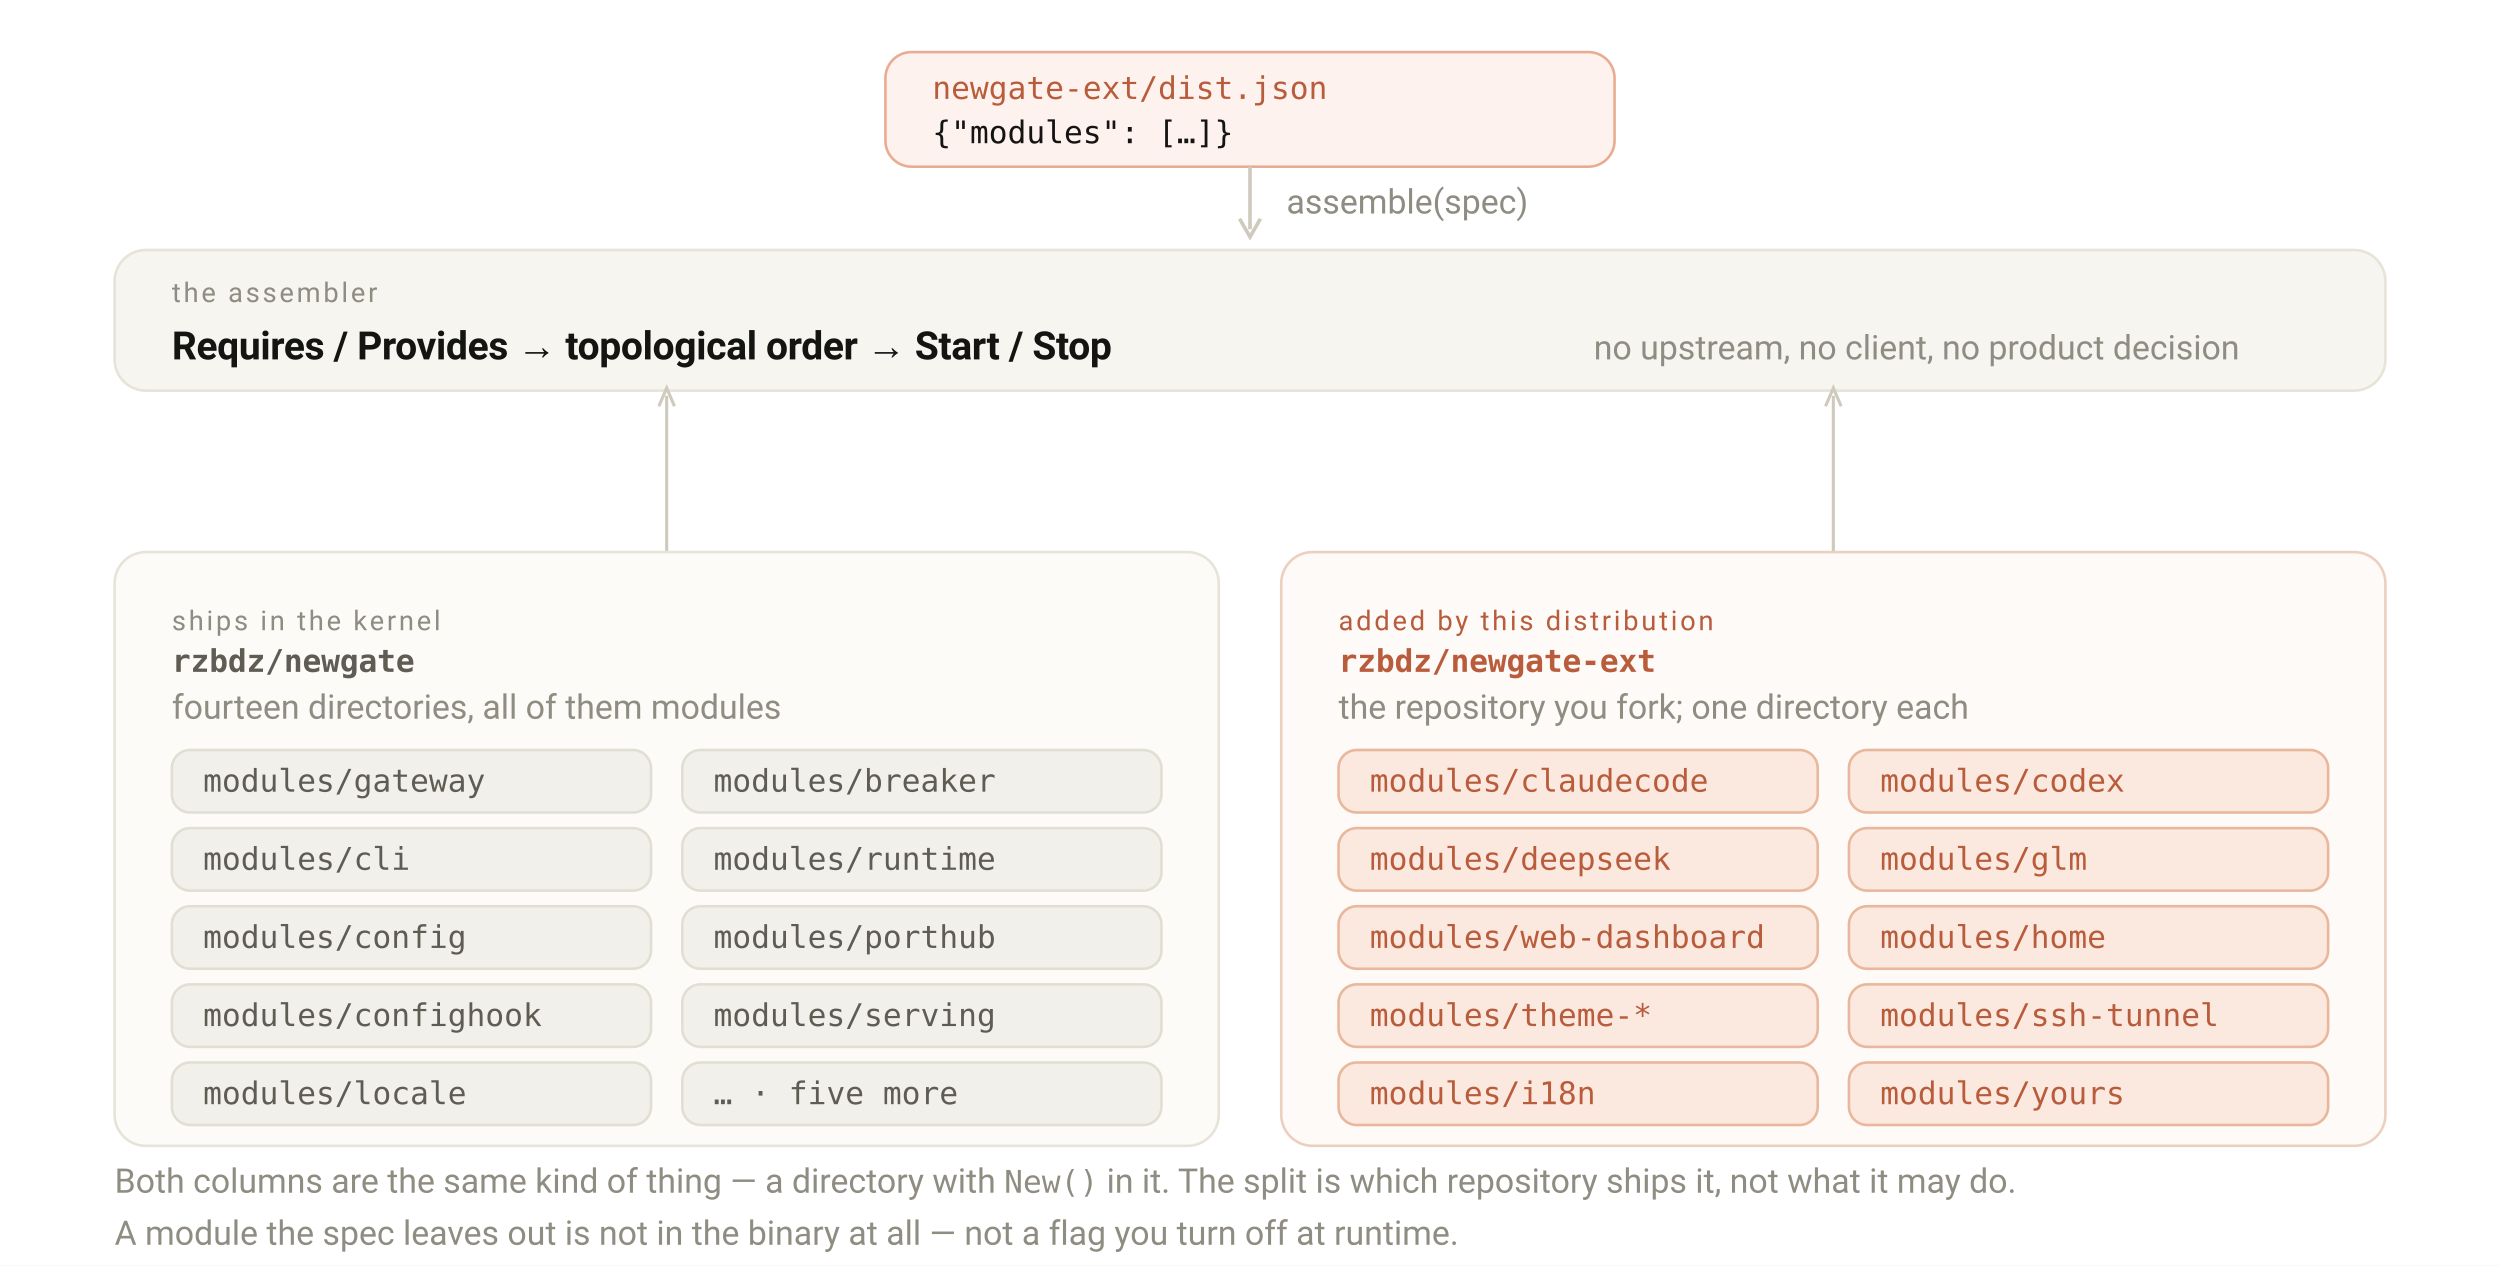
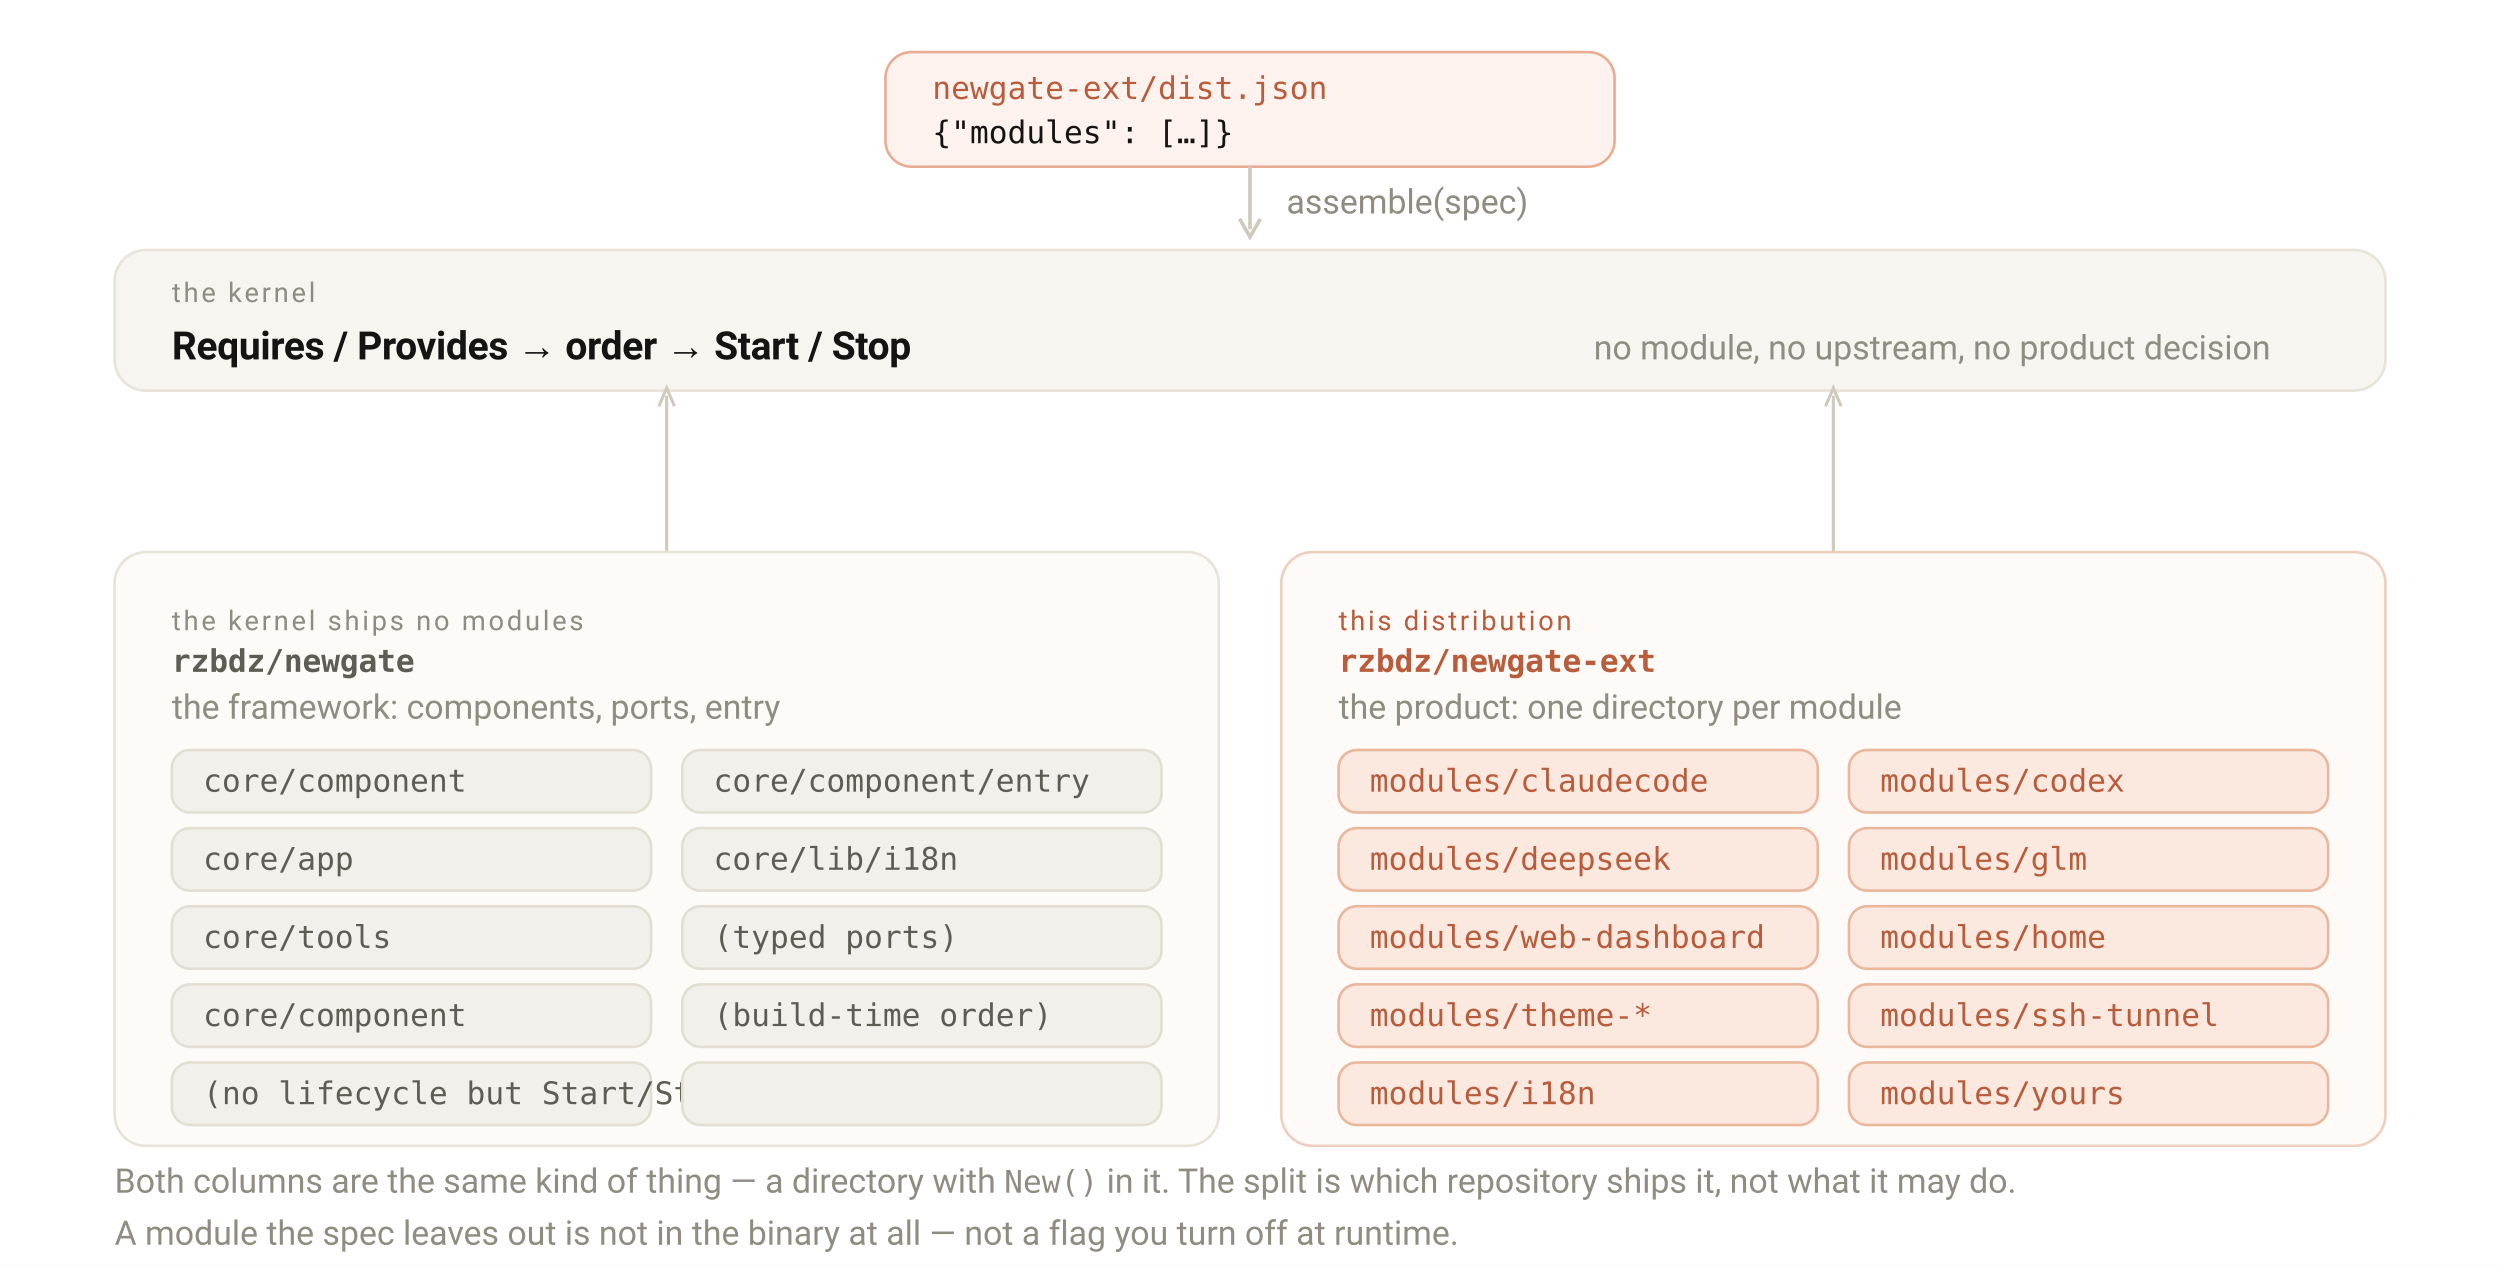
- <svg xmlns="http://www.w3.org/2000/svg" viewBox="0 0 960 486" width="960" height="486" role="img" aria-label="newgate 的装配：一份规格书喂给组装器，内核仓库自带的模块与发行版仓库自己写的模块装进同一个二进制" font-family="-apple-system, BlinkMacSystemFont, 'Segoe UI', Roboto, 'Helvetica Neue', Arial, 'Noto Sans SC', sans-serif">
+ <svg xmlns="http://www.w3.org/2000/svg" viewBox="0 0 960 486" width="960" height="486" role="img" aria-label="newgate 的装配：一份规格书喂给组装器，一份规格书喂给内核的组装器，本发行版的全部模块装进同一个二进制" font-family="-apple-system, BlinkMacSystemFont, 'Segoe UI', Roboto, 'Helvetica Neue', Arial, 'Noto Sans SC', sans-serif">
  <style>
    .bg    { fill: #ffffff; }
    .spec  { fill: #fdf2ed; stroke: #e9ac93; }
    .asm   { fill: #f7f5f0; stroke: #e7e3d9; }
    .panel { fill: #fcfbf8; stroke: #e7e3d9; }
    .panel-hot { fill: #fefaf7; stroke: #eccfbe; }
    .chip  { fill: #f2f0ea; stroke: #e2ded3; }
    .chip-hot { fill: #fbe9e0; stroke: #e9b79c; }
    .wire  { stroke: #cfcabd; fill: none; }
    .ink   { fill: #141413; }
    .mid   { fill: #5f5c54; }
    .dim   { fill: #8f8c82; }
    .hotink{ fill: #b85c3c; }
    .t     { font-size: 13px; }
    .h     { font-size: 15px; font-weight: 650; letter-spacing: -.01em; }
    .repo  { font-size: 14px; font-weight: 650; letter-spacing: -.005em; }
    .cap   { font-size: 10.5px; letter-spacing: .1em; text-transform: uppercase; }
    .m     { font-family: ui-monospace, SFMono-Regular, Menlo, Consolas, monospace; font-size: 12px; }
    @media (prefers-color-scheme: dark) {
      .bg    { fill: #0b0b0b; }
      .spec  { fill: #1e1613; stroke: #6d4534; }
      .asm   { fill: #141414; stroke: #262626; }
      .panel { fill: #121212; stroke: #262626; }
      .panel-hot { fill: #161211; stroke: #3d2a22; }
      .chip  { fill: #1b1b1b; stroke: #2b2b2b; }
      .chip-hot { fill: #241812; stroke: #4d3327; }
      .wire  { stroke: #353535; }
      .ink   { fill: #f2f2f1; }
      .mid   { fill: #b6b3ab; }
      .dim   { fill: #7c7972; }
      .hotink{ fill: #e79274; }
    }
  </style>
  <rect class="bg" width="960" height="486" />
  <rect class="spec" x="340" y="20" width="280" height="44" rx="10" />
  <text class="m hotink" x="358" y="38">newgate-ext/dist.json</text>
  <text class="m ink" x="358" y="55">{"modules": […]}</text>
  <path class="wire" d="M480 64 L480 88" stroke-width="1.4" />
  <path class="wire" d="M476 84 L480 91 L484 84" stroke-width="1.4" />
  <text class="t dim" x="494" y="82">assemble(spec)</text>
  <rect class="asm" x="44" y="96" width="872" height="54" rx="12" />
-   <text class="cap dim" x="66" y="116">the assembler</text>
-   <text class="h ink" x="66" y="138">Requires / Provides → topological order → Start / Stop</text>
-   <text class="t dim" x="612" y="138">no upstream, no client, no product decision</text>
+   <text class="cap dim" x="66" y="116">the kernel</text>
+   <text class="h ink" x="66" y="138">Requires / Provides → order → Start / Stop</text>
+   <text class="t dim" x="612" y="138">no module, no upstream, no product decision</text>
  <g class="wire" stroke-width="1.2">
    <path d="M256 212 L256 152" />
    <path d="M253 156 L256 149 L259 156" />
    <path d="M704 212 L704 152" />
    <path d="M701 156 L704 149 L707 156" />
  </g>
  <rect class="panel" x="44" y="212" width="424" height="228" rx="12" />
-   <text class="cap dim" x="66" y="242">ships in the kernel</text>
+   <text class="cap dim" x="66" y="242">the kernel ships no modules</text>
  <text class="repo m mid" x="66" y="258">rzbdz/newgate</text>
-   <text class="t dim" x="66" y="276">fourteen directories, all of them modules</text>
+   <text class="t dim" x="66" y="276">the framework: components, ports, entry</text>
  <g>
    <rect class="chip" x="66" y="288" width="184" height="24" rx="7" />
-     <text class="m mid" x="78" y="304">modules/gateway</text>
+     <text class="m mid" x="78" y="304">core/component</text>
    <rect class="chip" x="262" y="288" width="184" height="24" rx="7" />
-     <text class="m mid" x="274" y="304">modules/breaker</text>
+     <text class="m mid" x="274" y="304">core/component/entry</text>
    <rect class="chip" x="66" y="318" width="184" height="24" rx="7" />
-     <text class="m mid" x="78" y="334">modules/cli</text>
+     <text class="m mid" x="78" y="334">core/app</text>
    <rect class="chip" x="262" y="318" width="184" height="24" rx="7" />
-     <text class="m mid" x="274" y="334">modules/runtime</text>
+     <text class="m mid" x="274" y="334">core/lib/i18n</text>
    <rect class="chip" x="66" y="348" width="184" height="24" rx="7" />
-     <text class="m mid" x="78" y="364">modules/config</text>
+     <text class="m mid" x="78" y="364">core/tools</text>
    <rect class="chip" x="262" y="348" width="184" height="24" rx="7" />
-     <text class="m mid" x="274" y="364">modules/porthub</text>
+     <text class="m mid" x="274" y="364">(typed ports)</text>
    <rect class="chip" x="66" y="378" width="184" height="24" rx="7" />
-     <text class="m mid" x="78" y="394">modules/confighook</text>
+     <text class="m mid" x="78" y="394">core/component</text>
    <rect class="chip" x="262" y="378" width="184" height="24" rx="7" />
-     <text class="m mid" x="274" y="394">modules/serving</text>
+     <text class="m mid" x="274" y="394">(build-time order)</text>
    <rect class="chip" x="66" y="408" width="184" height="24" rx="7" />
-     <text class="m mid" x="78" y="424">modules/locale</text>
+     <text class="m mid" x="78" y="424">(no lifecycle but Start/Stop)</text>
    <rect class="chip" x="262" y="408" width="184" height="24" rx="7" />
-     <text class="m mid" x="274" y="424">… · five more</text>
+     <text class="m mid" x="274" y="424" />
  </g>
  <rect class="panel-hot" x="492" y="212" width="424" height="228" rx="12" />
-   <text class="cap hotink" x="514" y="242">added by this distribution</text>
+   <text class="cap hotink" x="514" y="242">this distribution</text>
  <text class="repo m hotink" x="514" y="258">rzbdz/newgate-ext</text>
-   <text class="t dim" x="514" y="276">the repository you fork; one directory each</text>
+   <text class="t dim" x="514" y="276">the product: one directory per module</text>
  <g>
    <rect class="chip-hot" x="514" y="288" width="184" height="24" rx="7" />
    <text class="m hotink" x="526" y="304">modules/claudecode</text>
    <rect class="chip-hot" x="710" y="288" width="184" height="24" rx="7" />
    <text class="m hotink" x="722" y="304">modules/codex</text>
    <rect class="chip-hot" x="514" y="318" width="184" height="24" rx="7" />
    <text class="m hotink" x="526" y="334">modules/deepseek</text>
    <rect class="chip-hot" x="710" y="318" width="184" height="24" rx="7" />
    <text class="m hotink" x="722" y="334">modules/glm</text>
    <rect class="chip-hot" x="514" y="348" width="184" height="24" rx="7" />
    <text class="m hotink" x="526" y="364">modules/web-dashboard</text>
    <rect class="chip-hot" x="710" y="348" width="184" height="24" rx="7" />
    <text class="m hotink" x="722" y="364">modules/home</text>
    <rect class="chip-hot" x="514" y="378" width="184" height="24" rx="7" />
    <text class="m hotink" x="526" y="394">modules/theme-*</text>
    <rect class="chip-hot" x="710" y="378" width="184" height="24" rx="7" />
    <text class="m hotink" x="722" y="394">modules/ssh-tunnel</text>
    <rect class="chip-hot" x="514" y="408" width="184" height="24" rx="7" />
    <text class="m hotink" x="526" y="424">modules/i18n</text>
    <rect class="chip-hot" x="710" y="408" width="184" height="24" rx="7" />
    <text class="m hotink" x="722" y="424">modules/yours</text>
  </g>
  <text class="t dim" x="44" y="458">Both columns are the same kind of thing — a directory with
     <tspan class="m">New()</tspan> in it. The split is which repository ships it, not what it may do.</text>
  <text class="t dim" x="44" y="478">A module the spec leaves out is not in the binary at all —
     not a flag you turn off at runtime.</text>
</svg>
